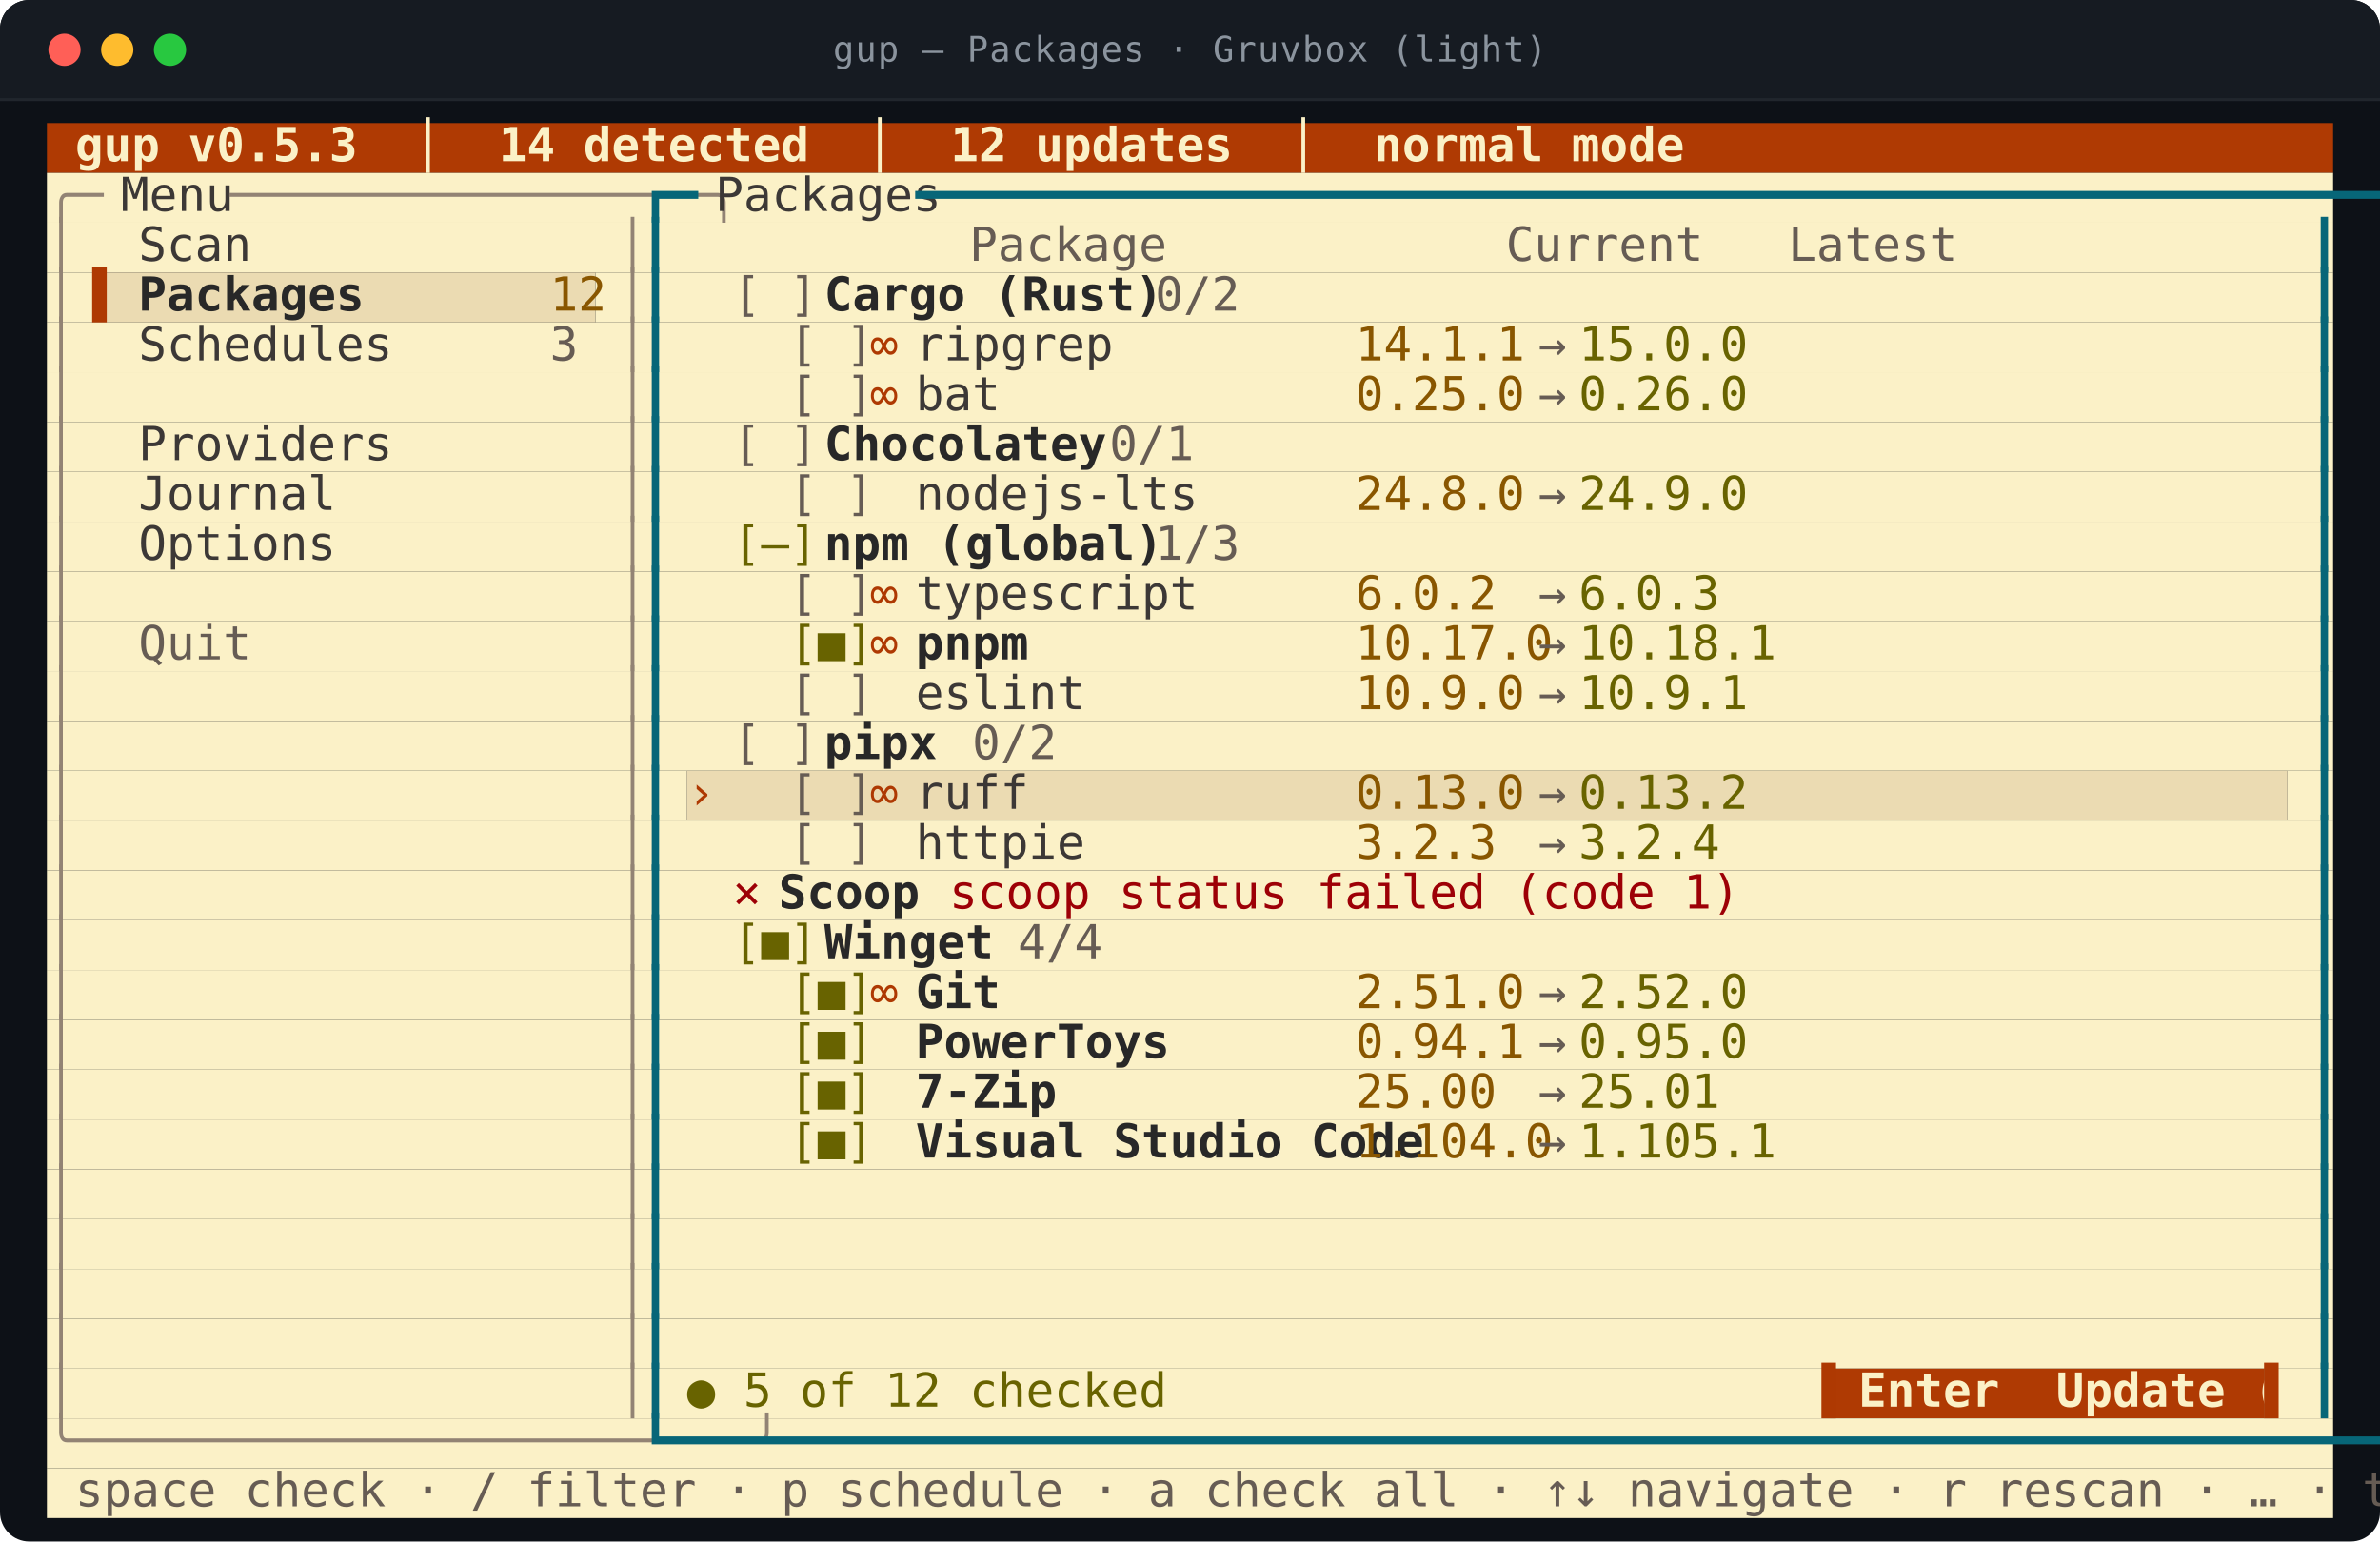
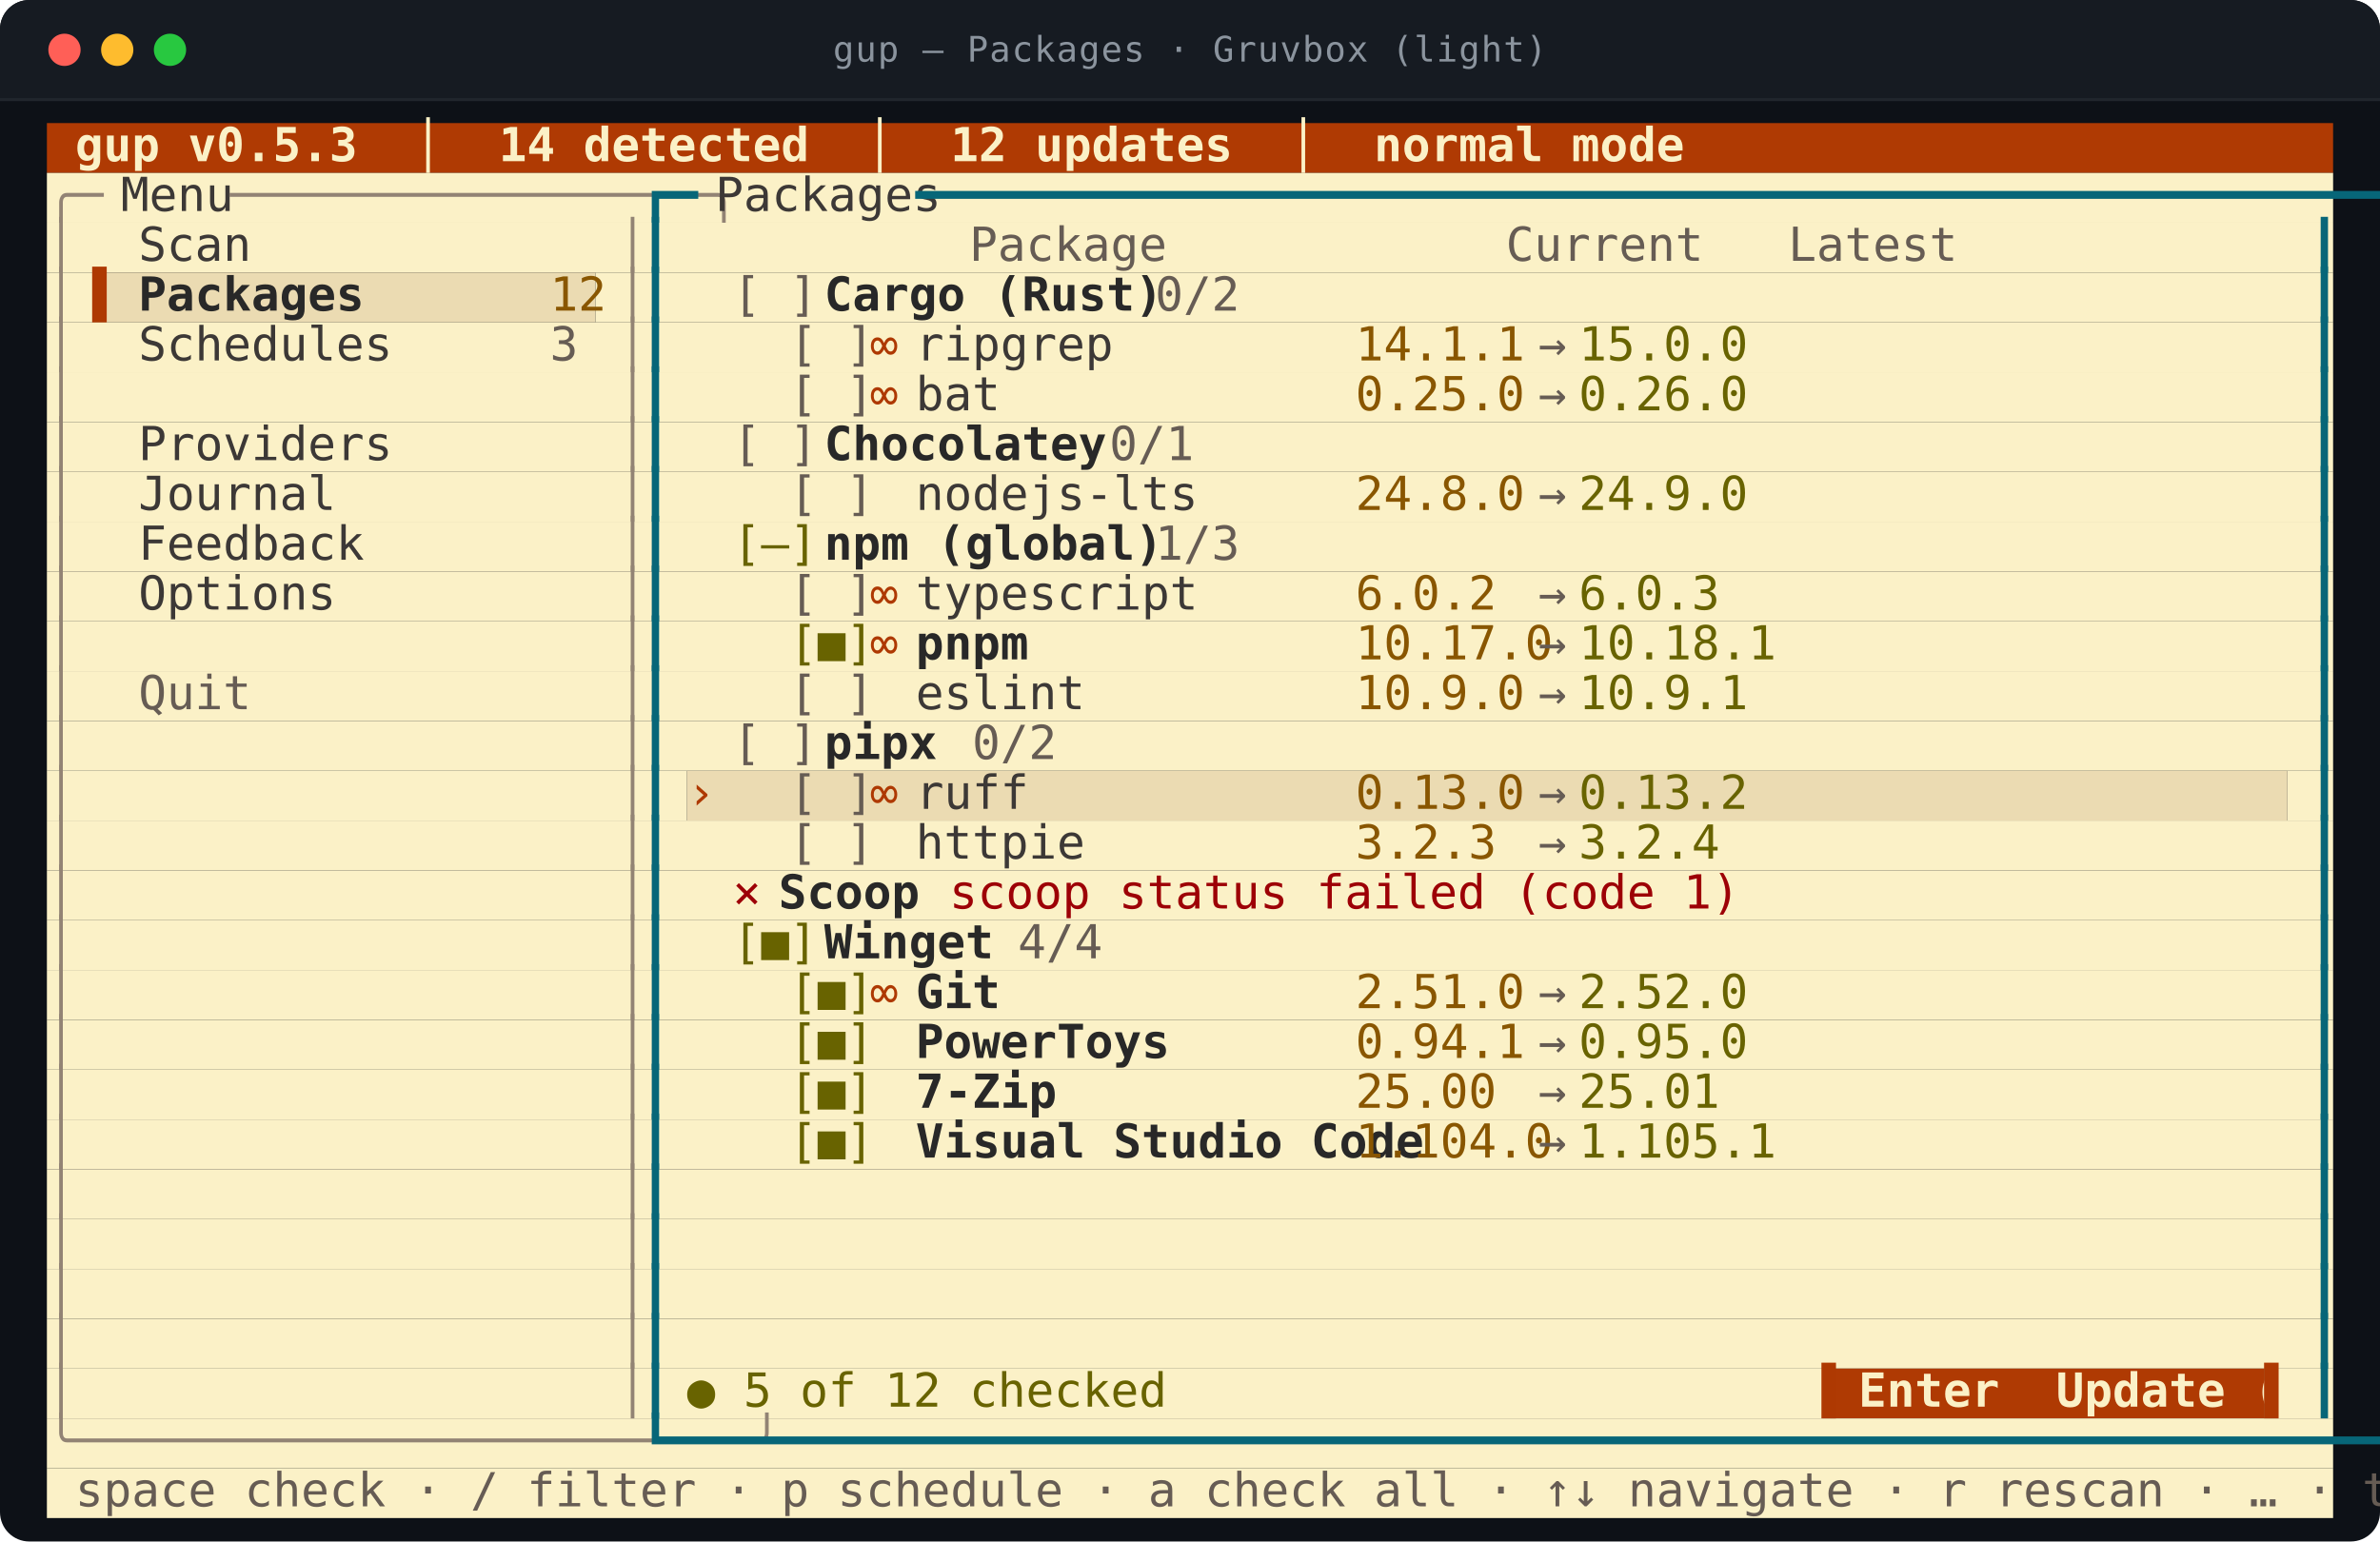
<svg xmlns="http://www.w3.org/2000/svg" viewBox="0 0 812.0 526.0" width="812.0" height="526.0" role="img" aria-labelledby="t d">
  <style>
text{font-family:ui-monospace,SFMono-Regular,"SF Mono",Menlo,Consolas,"DejaVu Sans Mono",monospace;font-size:16px}
.t{font-size:12px;letter-spacing:.4px;fill:#8b949e}
.b{font-weight:700}
.i{font-style:italic}
.u{text-decoration:underline}
.s{text-decoration:line-through}
.us{text-decoration:underline line-through}
.d{opacity:0.62}
.c0{fill:#af3a03}
.c1{fill:#fbf1c7}
.c2{fill:#ebdbb2}
.c3{fill:#928374}
.c4{fill:#3c3836}
.c5{fill:#076678}
.c6{fill:#665c54}
.c7{fill:#ae3902}
.c8{fill:#282828}
.c9{fill:#895600}
.c10{fill:#686300}
.c11{fill:#9d0006}
</style>
  <rect y="0.0" width="812.0" height="526.0" rx="10.0" fill="#0d1117" />
  <rect y="0.0" width="812.0" height="34.0" rx="10.0" fill="#161b22" />
  <rect y="24.0" width="812.0" height="10.0" fill="#161b22" />
  <line x1="0.0" y1="34.0" x2="812.0" y2="34.0" stroke="#21262d" />
  <circle cx="22.0" cy="17.0" r="5.5" fill="#ff5f57" />
  <circle cx="40.0" cy="17.0" r="5.5" fill="#febc2e" />
  <circle cx="58.0" cy="17.0" r="5.5" fill="#28c840" />
  <text class="t" x="406.0" y="21.0" text-anchor="middle">gup — Packages · Gruvbox (light)</text>
  <rect class="c0" x="16.0" y="42.0" width="780.0" height="17.0" />
  <rect class="c1" x="16.0" y="59.0" width="780.0" height="17.0" />
  <rect class="c1" x="16.0" y="76.0" width="780.0" height="17.0" />
  <rect class="c1" x="16.0" y="93.0" width="15.6" height="17.0" />
  <rect class="c2" x="31.6" y="93.0" width="171.6" height="17.0" />
  <rect class="c1" x="203.2" y="93.0" width="592.8" height="17.0" />
  <rect class="c1" x="16.0" y="110.0" width="780.0" height="17.0" />
  <rect class="c1" x="16.0" y="127.0" width="780.0" height="17.0" />
  <rect class="c1" x="16.0" y="144.0" width="780.0" height="17.0" />
  <rect class="c1" x="16.0" y="161.0" width="780.0" height="17.0" />
  <rect class="c1" x="16.0" y="178.0" width="780.0" height="17.0" />
  <rect class="c1" x="16.0" y="195.0" width="780.0" height="17.0" />
  <rect class="c1" x="16.0" y="212.0" width="780.0" height="17.0" />
  <rect class="c1" x="16.0" y="229.0" width="780.0" height="17.0" />
  <rect class="c1" x="16.0" y="246.0" width="780.0" height="17.0" />
  <rect class="c1" x="16.0" y="263.0" width="218.4" height="17.0" />
  <rect class="c2" x="234.4" y="263.0" width="546.0" height="17.0" />
  <rect class="c1" x="780.4" y="263.0" width="15.6" height="17.0" />
  <rect class="c1" x="16.0" y="280.0" width="780.0" height="17.0" />
  <rect class="c1" x="16.0" y="297.0" width="780.0" height="17.0" />
  <rect class="c1" x="16.0" y="314.0" width="780.0" height="17.0" />
  <rect class="c1" x="16.0" y="331.0" width="780.0" height="17.0" />
  <rect class="c1" x="16.0" y="348.0" width="780.0" height="17.0" />
  <rect class="c1" x="16.0" y="365.0" width="780.0" height="17.0" />
  <rect class="c1" x="16.0" y="382.0" width="780.0" height="17.0" />
  <rect class="c1" x="16.0" y="399.0" width="780.0" height="17.0" />
  <rect class="c1" x="16.0" y="416.0" width="780.0" height="17.0" />
  <rect class="c1" x="16.0" y="433.0" width="780.0" height="17.0" />
  <rect class="c1" x="16.0" y="450.0" width="780.0" height="17.0" />
  <rect class="c1" x="16.0" y="467.0" width="608.4" height="17.0" />
  <rect class="c0" x="624.4" y="467.0" width="148.2" height="17.0" />
  <rect class="c1" x="772.6" y="467.0" width="23.4" height="17.0" />
  <rect class="c1" x="16.0" y="484.0" width="780.0" height="17.0" />
  <rect class="c1" x="16.0" y="501.0" width="780.0" height="17.0" />
  <text class="c1 b" x="16.0" y="55.0" textLength="452.4" lengthAdjust="spacingAndGlyphs" xml:space="preserve"> gup v0.5.3  │  14 detected  │  12 updates  │  normal mode</text>
  <text class="c3" x="16.0" y="72.0" textLength="15.6" lengthAdjust="spacingAndGlyphs" xml:space="preserve">╭─</text>
  <text class="c4" x="31.6" y="72.0" textLength="46.8" lengthAdjust="spacingAndGlyphs" xml:space="preserve"> Menu </text>
  <text class="c3" x="78.4" y="72.0" textLength="140.4" lengthAdjust="spacingAndGlyphs" xml:space="preserve">─────────────────╮</text>
  <text class="c5" x="218.8" y="72.0" textLength="15.6" lengthAdjust="spacingAndGlyphs" xml:space="preserve">┏━</text>
  <text class="c4" x="234.4" y="72.0" textLength="78.0" lengthAdjust="spacingAndGlyphs" xml:space="preserve"> Packages </text>
  <text class="c5" x="312.4" y="72.0" textLength="483.6" lengthAdjust="spacingAndGlyphs" xml:space="preserve">━━━━━━━━━━━━━━━━━━━━━━━━━━━━━━━━━━━━━━━━━━━━━━━━━━━━━━━━━━━━━┓</text>
  <text class="c3" x="16.0" y="89.0" textLength="7.8" lengthAdjust="spacingAndGlyphs" xml:space="preserve">│</text>
  <text class="c4" x="47.2" y="89.0" textLength="140.4" lengthAdjust="spacingAndGlyphs" xml:space="preserve">Scan              </text>
  <text class="c3" x="211.0" y="89.0" textLength="7.8" lengthAdjust="spacingAndGlyphs" xml:space="preserve">│</text>
  <text class="c5" x="218.8" y="89.0" textLength="7.8" lengthAdjust="spacingAndGlyphs" xml:space="preserve">┃</text>
  <text class="c6" x="234.4" y="89.0" textLength="366.6" lengthAdjust="spacingAndGlyphs" xml:space="preserve">          Package            Current   Latest  </text>
  <text class="c5" x="788.2" y="89.0" textLength="7.8" lengthAdjust="spacingAndGlyphs" xml:space="preserve">┃</text>
  <text class="c3" x="16.0" y="106.0" textLength="7.8" lengthAdjust="spacingAndGlyphs" xml:space="preserve">│</text>
  <text class="c7" x="31.6" y="106.0" textLength="15.6" lengthAdjust="spacingAndGlyphs" xml:space="preserve">▌ </text>
  <text class="c8 b" x="47.2" y="106.0" textLength="140.4" lengthAdjust="spacingAndGlyphs" xml:space="preserve">Packages          </text>
  <text class="c9" x="187.6" y="106.0" textLength="15.6" lengthAdjust="spacingAndGlyphs" xml:space="preserve">12</text>
  <text class="c3" x="211.0" y="106.0" textLength="7.8" lengthAdjust="spacingAndGlyphs" xml:space="preserve">│</text>
  <text class="c5" x="218.8" y="106.0" textLength="7.8" lengthAdjust="spacingAndGlyphs" xml:space="preserve">┃</text>
  <text class="c6" x="250.0" y="106.0" textLength="31.2" lengthAdjust="spacingAndGlyphs" xml:space="preserve">[ ] </text>
  <text class="c8 b" x="281.2" y="106.0" textLength="93.6" lengthAdjust="spacingAndGlyphs" xml:space="preserve">Cargo (Rust)</text>
  <text class="c6" x="374.8" y="106.0" textLength="39.0" lengthAdjust="spacingAndGlyphs" xml:space="preserve">  0/2</text>
  <text class="c5" x="788.2" y="106.0" textLength="7.8" lengthAdjust="spacingAndGlyphs" xml:space="preserve">┃</text>
  <text class="c3" x="16.0" y="123.0" textLength="7.8" lengthAdjust="spacingAndGlyphs" xml:space="preserve">│</text>
  <text class="c4" x="47.2" y="123.0" textLength="140.4" lengthAdjust="spacingAndGlyphs" xml:space="preserve">Schedules         </text>
  <text class="c6" x="187.6" y="123.0" textLength="7.8" lengthAdjust="spacingAndGlyphs" xml:space="preserve">3</text>
  <text class="c3" x="211.0" y="123.0" textLength="7.8" lengthAdjust="spacingAndGlyphs" xml:space="preserve">│</text>
  <text class="c5" x="218.8" y="123.0" textLength="7.8" lengthAdjust="spacingAndGlyphs" xml:space="preserve">┃</text>
  <text class="c6" x="250.0" y="123.0" textLength="46.8" lengthAdjust="spacingAndGlyphs" xml:space="preserve">  [ ] </text>
  <text class="c7" x="296.8" y="123.0" textLength="15.6" lengthAdjust="spacingAndGlyphs" xml:space="preserve">∞ </text>
  <text class="c4" x="312.4" y="123.0" textLength="140.4" lengthAdjust="spacingAndGlyphs" xml:space="preserve">ripgrep           </text>
  <text class="c9" x="452.8" y="123.0" textLength="62.4" lengthAdjust="spacingAndGlyphs" xml:space="preserve"> 14.1.1 </text>
  <text class="c6" x="515.2" y="123.0" textLength="23.4" lengthAdjust="spacingAndGlyphs" xml:space="preserve"> → </text>
  <text class="c10" x="538.6" y="123.0" textLength="54.6" lengthAdjust="spacingAndGlyphs" xml:space="preserve">15.0.0 </text>
  <text class="c5" x="788.2" y="123.0" textLength="7.8" lengthAdjust="spacingAndGlyphs" xml:space="preserve">┃</text>
  <text class="c3" x="16.0" y="140.0" textLength="7.8" lengthAdjust="spacingAndGlyphs" xml:space="preserve">│</text>
  <text class="c3" x="211.0" y="140.0" textLength="7.8" lengthAdjust="spacingAndGlyphs" xml:space="preserve">│</text>
  <text class="c5" x="218.8" y="140.0" textLength="7.8" lengthAdjust="spacingAndGlyphs" xml:space="preserve">┃</text>
  <text class="c6" x="250.0" y="140.0" textLength="46.8" lengthAdjust="spacingAndGlyphs" xml:space="preserve">  [ ] </text>
  <text class="c7" x="296.8" y="140.0" textLength="15.6" lengthAdjust="spacingAndGlyphs" xml:space="preserve">∞ </text>
  <text class="c4" x="312.4" y="140.0" textLength="140.4" lengthAdjust="spacingAndGlyphs" xml:space="preserve">bat               </text>
  <text class="c9" x="452.8" y="140.0" textLength="62.4" lengthAdjust="spacingAndGlyphs" xml:space="preserve"> 0.25.0 </text>
  <text class="c6" x="515.2" y="140.0" textLength="23.4" lengthAdjust="spacingAndGlyphs" xml:space="preserve"> → </text>
  <text class="c10" x="538.6" y="140.0" textLength="54.6" lengthAdjust="spacingAndGlyphs" xml:space="preserve">0.26.0 </text>
  <text class="c5" x="788.2" y="140.0" textLength="7.8" lengthAdjust="spacingAndGlyphs" xml:space="preserve">┃</text>
  <text class="c3" x="16.0" y="157.0" textLength="7.8" lengthAdjust="spacingAndGlyphs" xml:space="preserve">│</text>
  <text class="c4" x="47.2" y="157.0" textLength="140.4" lengthAdjust="spacingAndGlyphs" xml:space="preserve">Providers         </text>
  <text class="c3" x="211.0" y="157.0" textLength="7.8" lengthAdjust="spacingAndGlyphs" xml:space="preserve">│</text>
  <text class="c5" x="218.8" y="157.0" textLength="7.8" lengthAdjust="spacingAndGlyphs" xml:space="preserve">┃</text>
  <text class="c6" x="250.0" y="157.0" textLength="31.2" lengthAdjust="spacingAndGlyphs" xml:space="preserve">[ ] </text>
  <text class="c8 b" x="281.2" y="157.0" textLength="78.0" lengthAdjust="spacingAndGlyphs" xml:space="preserve">Chocolatey</text>
  <text class="c6" x="359.2" y="157.0" textLength="39.0" lengthAdjust="spacingAndGlyphs" xml:space="preserve">  0/1</text>
  <text class="c5" x="788.2" y="157.0" textLength="7.8" lengthAdjust="spacingAndGlyphs" xml:space="preserve">┃</text>
  <text class="c3" x="16.0" y="174.0" textLength="7.8" lengthAdjust="spacingAndGlyphs" xml:space="preserve">│</text>
  <text class="c4" x="47.2" y="174.0" textLength="140.4" lengthAdjust="spacingAndGlyphs" xml:space="preserve">Journal           </text>
  <text class="c3" x="211.0" y="174.0" textLength="7.8" lengthAdjust="spacingAndGlyphs" xml:space="preserve">│</text>
  <text class="c5" x="218.8" y="174.0" textLength="7.8" lengthAdjust="spacingAndGlyphs" xml:space="preserve">┃</text>
  <text class="c6" x="250.0" y="174.0" textLength="46.8" lengthAdjust="spacingAndGlyphs" xml:space="preserve">  [ ] </text>
  <text class="c4" x="312.4" y="174.0" textLength="140.4" lengthAdjust="spacingAndGlyphs" xml:space="preserve">nodejs-lts        </text>
  <text class="c9" x="452.8" y="174.0" textLength="62.4" lengthAdjust="spacingAndGlyphs" xml:space="preserve"> 24.8.0 </text>
  <text class="c6" x="515.2" y="174.0" textLength="23.4" lengthAdjust="spacingAndGlyphs" xml:space="preserve"> → </text>
  <text class="c10" x="538.6" y="174.0" textLength="54.6" lengthAdjust="spacingAndGlyphs" xml:space="preserve">24.9.0 </text>
  <text class="c5" x="788.2" y="174.0" textLength="7.8" lengthAdjust="spacingAndGlyphs" xml:space="preserve">┃</text>
  <text class="c3" x="16.0" y="191.0" textLength="7.8" lengthAdjust="spacingAndGlyphs" xml:space="preserve">│</text>
-   <text class="c4" x="47.2" y="191.0" textLength="140.4" lengthAdjust="spacingAndGlyphs" xml:space="preserve">Options           </text>
+   <text class="c4" x="47.2" y="191.0" textLength="140.4" lengthAdjust="spacingAndGlyphs" xml:space="preserve">Feedback          </text>
  <text class="c3" x="211.0" y="191.0" textLength="7.8" lengthAdjust="spacingAndGlyphs" xml:space="preserve">│</text>
  <text class="c5" x="218.8" y="191.0" textLength="7.8" lengthAdjust="spacingAndGlyphs" xml:space="preserve">┃</text>
  <text class="c10" x="250.0" y="191.0" textLength="31.2" lengthAdjust="spacingAndGlyphs" xml:space="preserve">[–] </text>
  <text class="c8 b" x="281.2" y="191.0" textLength="93.6" lengthAdjust="spacingAndGlyphs" xml:space="preserve">npm (global)</text>
  <text class="c6" x="374.8" y="191.0" textLength="39.0" lengthAdjust="spacingAndGlyphs" xml:space="preserve">  1/3</text>
  <text class="c5" x="788.2" y="191.0" textLength="7.8" lengthAdjust="spacingAndGlyphs" xml:space="preserve">┃</text>
  <text class="c3" x="16.0" y="208.0" textLength="7.8" lengthAdjust="spacingAndGlyphs" xml:space="preserve">│</text>
+   <text class="c4" x="47.2" y="208.0" textLength="140.4" lengthAdjust="spacingAndGlyphs" xml:space="preserve">Options           </text>
  <text class="c3" x="211.0" y="208.0" textLength="7.8" lengthAdjust="spacingAndGlyphs" xml:space="preserve">│</text>
  <text class="c5" x="218.8" y="208.0" textLength="7.8" lengthAdjust="spacingAndGlyphs" xml:space="preserve">┃</text>
  <text class="c6" x="250.0" y="208.0" textLength="46.8" lengthAdjust="spacingAndGlyphs" xml:space="preserve">  [ ] </text>
  <text class="c7" x="296.8" y="208.0" textLength="15.6" lengthAdjust="spacingAndGlyphs" xml:space="preserve">∞ </text>
  <text class="c4" x="312.4" y="208.0" textLength="140.4" lengthAdjust="spacingAndGlyphs" xml:space="preserve">typescript        </text>
  <text class="c9" x="452.8" y="208.0" textLength="62.4" lengthAdjust="spacingAndGlyphs" xml:space="preserve"> 6.0.2  </text>
  <text class="c6" x="515.2" y="208.0" textLength="23.4" lengthAdjust="spacingAndGlyphs" xml:space="preserve"> → </text>
  <text class="c10" x="538.6" y="208.0" textLength="54.6" lengthAdjust="spacingAndGlyphs" xml:space="preserve">6.0.3  </text>
  <text class="c5" x="788.2" y="208.0" textLength="7.8" lengthAdjust="spacingAndGlyphs" xml:space="preserve">┃</text>
  <text class="c3" x="16.0" y="225.0" textLength="7.8" lengthAdjust="spacingAndGlyphs" xml:space="preserve">│</text>
-   <text class="c6" x="47.2" y="225.0" textLength="140.4" lengthAdjust="spacingAndGlyphs" xml:space="preserve">Quit              </text>
  <text class="c3" x="211.0" y="225.0" textLength="7.8" lengthAdjust="spacingAndGlyphs" xml:space="preserve">│</text>
  <text class="c5" x="218.8" y="225.0" textLength="7.8" lengthAdjust="spacingAndGlyphs" xml:space="preserve">┃</text>
  <text class="c10" x="250.0" y="225.0" textLength="46.8" lengthAdjust="spacingAndGlyphs" xml:space="preserve">  [■] </text>
  <text class="c7" x="296.8" y="225.0" textLength="15.6" lengthAdjust="spacingAndGlyphs" xml:space="preserve">∞ </text>
  <text class="c8 b" x="312.4" y="225.0" textLength="140.4" lengthAdjust="spacingAndGlyphs" xml:space="preserve">pnpm              </text>
  <text class="c9" x="452.8" y="225.0" textLength="62.4" lengthAdjust="spacingAndGlyphs" xml:space="preserve"> 10.17.0</text>
  <text class="c6" x="515.2" y="225.0" textLength="23.4" lengthAdjust="spacingAndGlyphs" xml:space="preserve"> → </text>
  <text class="c10" x="538.6" y="225.0" textLength="54.6" lengthAdjust="spacingAndGlyphs" xml:space="preserve">10.18.1</text>
  <text class="c5" x="788.2" y="225.0" textLength="7.8" lengthAdjust="spacingAndGlyphs" xml:space="preserve">┃</text>
  <text class="c3" x="16.0" y="242.0" textLength="7.8" lengthAdjust="spacingAndGlyphs" xml:space="preserve">│</text>
+   <text class="c6" x="47.2" y="242.0" textLength="140.4" lengthAdjust="spacingAndGlyphs" xml:space="preserve">Quit              </text>
  <text class="c3" x="211.0" y="242.0" textLength="7.8" lengthAdjust="spacingAndGlyphs" xml:space="preserve">│</text>
  <text class="c5" x="218.8" y="242.0" textLength="7.8" lengthAdjust="spacingAndGlyphs" xml:space="preserve">┃</text>
  <text class="c6" x="250.0" y="242.0" textLength="46.8" lengthAdjust="spacingAndGlyphs" xml:space="preserve">  [ ] </text>
  <text class="c4" x="312.4" y="242.0" textLength="140.4" lengthAdjust="spacingAndGlyphs" xml:space="preserve">eslint            </text>
  <text class="c9" x="452.8" y="242.0" textLength="62.4" lengthAdjust="spacingAndGlyphs" xml:space="preserve"> 10.9.0 </text>
  <text class="c6" x="515.2" y="242.0" textLength="23.4" lengthAdjust="spacingAndGlyphs" xml:space="preserve"> → </text>
  <text class="c10" x="538.6" y="242.0" textLength="54.6" lengthAdjust="spacingAndGlyphs" xml:space="preserve">10.9.1 </text>
  <text class="c5" x="788.2" y="242.0" textLength="7.8" lengthAdjust="spacingAndGlyphs" xml:space="preserve">┃</text>
  <text class="c3" x="16.0" y="259.0" textLength="7.8" lengthAdjust="spacingAndGlyphs" xml:space="preserve">│</text>
  <text class="c3" x="211.0" y="259.0" textLength="7.8" lengthAdjust="spacingAndGlyphs" xml:space="preserve">│</text>
  <text class="c5" x="218.8" y="259.0" textLength="7.8" lengthAdjust="spacingAndGlyphs" xml:space="preserve">┃</text>
  <text class="c6" x="250.0" y="259.0" textLength="31.2" lengthAdjust="spacingAndGlyphs" xml:space="preserve">[ ] </text>
  <text class="c8 b" x="281.2" y="259.0" textLength="31.2" lengthAdjust="spacingAndGlyphs" xml:space="preserve">pipx</text>
  <text class="c6" x="312.4" y="259.0" textLength="39.0" lengthAdjust="spacingAndGlyphs" xml:space="preserve">  0/2</text>
  <text class="c5" x="788.2" y="259.0" textLength="7.8" lengthAdjust="spacingAndGlyphs" xml:space="preserve">┃</text>
  <text class="c3" x="16.0" y="276.0" textLength="7.8" lengthAdjust="spacingAndGlyphs" xml:space="preserve">│</text>
  <text class="c3" x="211.0" y="276.0" textLength="7.8" lengthAdjust="spacingAndGlyphs" xml:space="preserve">│</text>
  <text class="c5" x="218.8" y="276.0" textLength="7.8" lengthAdjust="spacingAndGlyphs" xml:space="preserve">┃</text>
  <text class="c7" x="234.4" y="276.0" textLength="15.6" lengthAdjust="spacingAndGlyphs" xml:space="preserve">› </text>
  <text class="c6" x="250.0" y="276.0" textLength="46.8" lengthAdjust="spacingAndGlyphs" xml:space="preserve">  [ ] </text>
  <text class="c7" x="296.8" y="276.0" textLength="15.6" lengthAdjust="spacingAndGlyphs" xml:space="preserve">∞ </text>
  <text class="c4" x="312.4" y="276.0" textLength="140.4" lengthAdjust="spacingAndGlyphs" xml:space="preserve">ruff              </text>
  <text class="c9" x="452.8" y="276.0" textLength="62.4" lengthAdjust="spacingAndGlyphs" xml:space="preserve"> 0.13.0 </text>
  <text class="c6" x="515.2" y="276.0" textLength="23.4" lengthAdjust="spacingAndGlyphs" xml:space="preserve"> → </text>
  <text class="c10" x="538.6" y="276.0" textLength="54.6" lengthAdjust="spacingAndGlyphs" xml:space="preserve">0.13.2 </text>
  <text class="c5" x="788.2" y="276.0" textLength="7.8" lengthAdjust="spacingAndGlyphs" xml:space="preserve">┃</text>
  <text class="c3" x="16.0" y="293.0" textLength="7.8" lengthAdjust="spacingAndGlyphs" xml:space="preserve">│</text>
  <text class="c3" x="211.0" y="293.0" textLength="7.8" lengthAdjust="spacingAndGlyphs" xml:space="preserve">│</text>
  <text class="c5" x="218.8" y="293.0" textLength="7.8" lengthAdjust="spacingAndGlyphs" xml:space="preserve">┃</text>
  <text class="c6" x="250.0" y="293.0" textLength="46.8" lengthAdjust="spacingAndGlyphs" xml:space="preserve">  [ ] </text>
  <text class="c4" x="312.4" y="293.0" textLength="140.4" lengthAdjust="spacingAndGlyphs" xml:space="preserve">httpie            </text>
  <text class="c9" x="452.8" y="293.0" textLength="62.4" lengthAdjust="spacingAndGlyphs" xml:space="preserve"> 3.2.3  </text>
  <text class="c6" x="515.2" y="293.0" textLength="23.4" lengthAdjust="spacingAndGlyphs" xml:space="preserve"> → </text>
  <text class="c10" x="538.6" y="293.0" textLength="54.6" lengthAdjust="spacingAndGlyphs" xml:space="preserve">3.2.4  </text>
  <text class="c5" x="788.2" y="293.0" textLength="7.8" lengthAdjust="spacingAndGlyphs" xml:space="preserve">┃</text>
  <text class="c3" x="16.0" y="310.0" textLength="7.8" lengthAdjust="spacingAndGlyphs" xml:space="preserve">│</text>
  <text class="c3" x="211.0" y="310.0" textLength="7.8" lengthAdjust="spacingAndGlyphs" xml:space="preserve">│</text>
  <text class="c5" x="218.8" y="310.0" textLength="7.8" lengthAdjust="spacingAndGlyphs" xml:space="preserve">┃</text>
  <text class="c11" x="250.0" y="310.0" textLength="15.6" lengthAdjust="spacingAndGlyphs" xml:space="preserve">× </text>
  <text class="c8 b" x="265.6" y="310.0" textLength="39.0" lengthAdjust="spacingAndGlyphs" xml:space="preserve">Scoop</text>
  <text class="c11" x="304.6" y="310.0" textLength="234.0" lengthAdjust="spacingAndGlyphs" xml:space="preserve">  scoop status failed (code 1)</text>
  <text class="c5" x="788.2" y="310.0" textLength="7.8" lengthAdjust="spacingAndGlyphs" xml:space="preserve">┃</text>
  <text class="c3" x="16.0" y="327.0" textLength="7.8" lengthAdjust="spacingAndGlyphs" xml:space="preserve">│</text>
  <text class="c3" x="211.0" y="327.0" textLength="7.8" lengthAdjust="spacingAndGlyphs" xml:space="preserve">│</text>
  <text class="c5" x="218.8" y="327.0" textLength="7.8" lengthAdjust="spacingAndGlyphs" xml:space="preserve">┃</text>
  <text class="c10" x="250.0" y="327.0" textLength="31.2" lengthAdjust="spacingAndGlyphs" xml:space="preserve">[■] </text>
  <text class="c8 b" x="281.2" y="327.0" textLength="46.8" lengthAdjust="spacingAndGlyphs" xml:space="preserve">Winget</text>
  <text class="c6" x="328.0" y="327.0" textLength="39.0" lengthAdjust="spacingAndGlyphs" xml:space="preserve">  4/4</text>
  <text class="c5" x="788.2" y="327.0" textLength="7.8" lengthAdjust="spacingAndGlyphs" xml:space="preserve">┃</text>
  <text class="c3" x="16.0" y="344.0" textLength="7.8" lengthAdjust="spacingAndGlyphs" xml:space="preserve">│</text>
  <text class="c3" x="211.0" y="344.0" textLength="7.8" lengthAdjust="spacingAndGlyphs" xml:space="preserve">│</text>
  <text class="c5" x="218.8" y="344.0" textLength="7.8" lengthAdjust="spacingAndGlyphs" xml:space="preserve">┃</text>
  <text class="c10" x="250.0" y="344.0" textLength="46.8" lengthAdjust="spacingAndGlyphs" xml:space="preserve">  [■] </text>
  <text class="c7" x="296.8" y="344.0" textLength="15.6" lengthAdjust="spacingAndGlyphs" xml:space="preserve">∞ </text>
  <text class="c8 b" x="312.4" y="344.0" textLength="140.4" lengthAdjust="spacingAndGlyphs" xml:space="preserve">Git               </text>
  <text class="c9" x="452.8" y="344.0" textLength="62.4" lengthAdjust="spacingAndGlyphs" xml:space="preserve"> 2.51.0 </text>
  <text class="c6" x="515.2" y="344.0" textLength="23.4" lengthAdjust="spacingAndGlyphs" xml:space="preserve"> → </text>
  <text class="c10" x="538.6" y="344.0" textLength="54.6" lengthAdjust="spacingAndGlyphs" xml:space="preserve">2.52.0 </text>
  <text class="c5" x="788.2" y="344.0" textLength="7.8" lengthAdjust="spacingAndGlyphs" xml:space="preserve">┃</text>
  <text class="c3" x="16.0" y="361.0" textLength="7.8" lengthAdjust="spacingAndGlyphs" xml:space="preserve">│</text>
  <text class="c3" x="211.0" y="361.0" textLength="7.8" lengthAdjust="spacingAndGlyphs" xml:space="preserve">│</text>
  <text class="c5" x="218.8" y="361.0" textLength="7.8" lengthAdjust="spacingAndGlyphs" xml:space="preserve">┃</text>
  <text class="c10" x="250.0" y="361.0" textLength="46.8" lengthAdjust="spacingAndGlyphs" xml:space="preserve">  [■] </text>
  <text class="c8 b" x="312.4" y="361.0" textLength="140.4" lengthAdjust="spacingAndGlyphs" xml:space="preserve">PowerToys         </text>
  <text class="c9" x="452.8" y="361.0" textLength="62.4" lengthAdjust="spacingAndGlyphs" xml:space="preserve"> 0.94.1 </text>
  <text class="c6" x="515.2" y="361.0" textLength="23.4" lengthAdjust="spacingAndGlyphs" xml:space="preserve"> → </text>
  <text class="c10" x="538.6" y="361.0" textLength="54.6" lengthAdjust="spacingAndGlyphs" xml:space="preserve">0.95.0 </text>
  <text class="c5" x="788.2" y="361.0" textLength="7.8" lengthAdjust="spacingAndGlyphs" xml:space="preserve">┃</text>
  <text class="c3" x="16.0" y="378.0" textLength="7.8" lengthAdjust="spacingAndGlyphs" xml:space="preserve">│</text>
  <text class="c3" x="211.0" y="378.0" textLength="7.8" lengthAdjust="spacingAndGlyphs" xml:space="preserve">│</text>
  <text class="c5" x="218.8" y="378.0" textLength="7.8" lengthAdjust="spacingAndGlyphs" xml:space="preserve">┃</text>
  <text class="c10" x="250.0" y="378.0" textLength="46.8" lengthAdjust="spacingAndGlyphs" xml:space="preserve">  [■] </text>
  <text class="c8 b" x="312.4" y="378.0" textLength="140.4" lengthAdjust="spacingAndGlyphs" xml:space="preserve">7-Zip             </text>
  <text class="c9" x="452.8" y="378.0" textLength="62.4" lengthAdjust="spacingAndGlyphs" xml:space="preserve"> 25.00  </text>
  <text class="c6" x="515.2" y="378.0" textLength="23.4" lengthAdjust="spacingAndGlyphs" xml:space="preserve"> → </text>
  <text class="c10" x="538.6" y="378.0" textLength="54.6" lengthAdjust="spacingAndGlyphs" xml:space="preserve">25.01  </text>
  <text class="c5" x="788.2" y="378.0" textLength="7.8" lengthAdjust="spacingAndGlyphs" xml:space="preserve">┃</text>
  <text class="c3" x="16.0" y="395.0" textLength="7.8" lengthAdjust="spacingAndGlyphs" xml:space="preserve">│</text>
  <text class="c3" x="211.0" y="395.0" textLength="7.8" lengthAdjust="spacingAndGlyphs" xml:space="preserve">│</text>
  <text class="c5" x="218.8" y="395.0" textLength="7.8" lengthAdjust="spacingAndGlyphs" xml:space="preserve">┃</text>
  <text class="c10" x="250.0" y="395.0" textLength="46.8" lengthAdjust="spacingAndGlyphs" xml:space="preserve">  [■] </text>
  <text class="c8 b" x="312.4" y="395.0" textLength="140.4" lengthAdjust="spacingAndGlyphs" xml:space="preserve">Visual Studio Code</text>
  <text class="c9" x="452.8" y="395.0" textLength="62.4" lengthAdjust="spacingAndGlyphs" xml:space="preserve"> 1.104.0</text>
  <text class="c6" x="515.2" y="395.0" textLength="23.4" lengthAdjust="spacingAndGlyphs" xml:space="preserve"> → </text>
  <text class="c10" x="538.6" y="395.0" textLength="54.6" lengthAdjust="spacingAndGlyphs" xml:space="preserve">1.105.1</text>
  <text class="c5" x="788.2" y="395.0" textLength="7.8" lengthAdjust="spacingAndGlyphs" xml:space="preserve">┃</text>
  <text class="c3" x="16.0" y="412.0" textLength="7.8" lengthAdjust="spacingAndGlyphs" xml:space="preserve">│</text>
  <text class="c3" x="211.0" y="412.0" textLength="7.8" lengthAdjust="spacingAndGlyphs" xml:space="preserve">│</text>
  <text class="c5" x="218.8" y="412.0" textLength="7.8" lengthAdjust="spacingAndGlyphs" xml:space="preserve">┃</text>
  <text class="c5" x="788.2" y="412.0" textLength="7.8" lengthAdjust="spacingAndGlyphs" xml:space="preserve">┃</text>
  <text class="c3" x="16.0" y="429.0" textLength="7.8" lengthAdjust="spacingAndGlyphs" xml:space="preserve">│</text>
  <text class="c3" x="211.0" y="429.0" textLength="7.8" lengthAdjust="spacingAndGlyphs" xml:space="preserve">│</text>
  <text class="c5" x="218.8" y="429.0" textLength="7.8" lengthAdjust="spacingAndGlyphs" xml:space="preserve">┃</text>
  <text class="c5" x="788.2" y="429.0" textLength="7.8" lengthAdjust="spacingAndGlyphs" xml:space="preserve">┃</text>
  <text class="c3" x="16.0" y="446.0" textLength="7.8" lengthAdjust="spacingAndGlyphs" xml:space="preserve">│</text>
  <text class="c3" x="211.0" y="446.0" textLength="7.8" lengthAdjust="spacingAndGlyphs" xml:space="preserve">│</text>
  <text class="c5" x="218.8" y="446.0" textLength="7.8" lengthAdjust="spacingAndGlyphs" xml:space="preserve">┃</text>
  <text class="c5" x="788.2" y="446.0" textLength="7.8" lengthAdjust="spacingAndGlyphs" xml:space="preserve">┃</text>
  <text class="c3" x="16.0" y="463.0" textLength="7.8" lengthAdjust="spacingAndGlyphs" xml:space="preserve">│</text>
  <text class="c3" x="211.0" y="463.0" textLength="7.8" lengthAdjust="spacingAndGlyphs" xml:space="preserve">│</text>
  <text class="c5" x="218.8" y="463.0" textLength="7.8" lengthAdjust="spacingAndGlyphs" xml:space="preserve">┃</text>
  <text class="c5" x="788.2" y="463.0" textLength="7.8" lengthAdjust="spacingAndGlyphs" xml:space="preserve">┃</text>
  <text class="c3" x="16.0" y="480.0" textLength="7.8" lengthAdjust="spacingAndGlyphs" xml:space="preserve">│</text>
  <text class="c3" x="211.0" y="480.0" textLength="7.8" lengthAdjust="spacingAndGlyphs" xml:space="preserve">│</text>
  <text class="c5" x="218.8" y="480.0" textLength="7.8" lengthAdjust="spacingAndGlyphs" xml:space="preserve">┃</text>
  <text class="c10" x="234.4" y="480.0" textLength="374.4" lengthAdjust="spacingAndGlyphs" xml:space="preserve">● 5 of 12 checked                               </text>
  <text class="c7" x="616.6" y="480.0" textLength="7.8" lengthAdjust="spacingAndGlyphs" xml:space="preserve">▐</text>
  <text class="c1 b" x="624.4" y="480.0" textLength="148.2" lengthAdjust="spacingAndGlyphs" xml:space="preserve"> Enter  Update (5) </text>
  <text class="c7" x="772.6" y="480.0" textLength="7.8" lengthAdjust="spacingAndGlyphs" xml:space="preserve">▌</text>
  <text class="c5" x="788.2" y="480.0" textLength="7.8" lengthAdjust="spacingAndGlyphs" xml:space="preserve">┃</text>
  <text class="c3" x="16.0" y="497.0" textLength="202.8" lengthAdjust="spacingAndGlyphs" xml:space="preserve">╰────────────────────────╯</text>
  <text class="c5" x="218.8" y="497.0" textLength="577.2" lengthAdjust="spacingAndGlyphs" xml:space="preserve">┗━━━━━━━━━━━━━━━━━━━━━━━━━━━━━━━━━━━━━━━━━━━━━━━━━━━━━━━━━━━━━━━━━━━━━━━━┛</text>
  <text class="c6" x="16.0" y="514.0" textLength="772.2" lengthAdjust="spacingAndGlyphs" xml:space="preserve"> space check · / filter · p schedule · a check all · ↑↓ navigate · r rescan · … · tab menu · q quit</text>
</svg>
